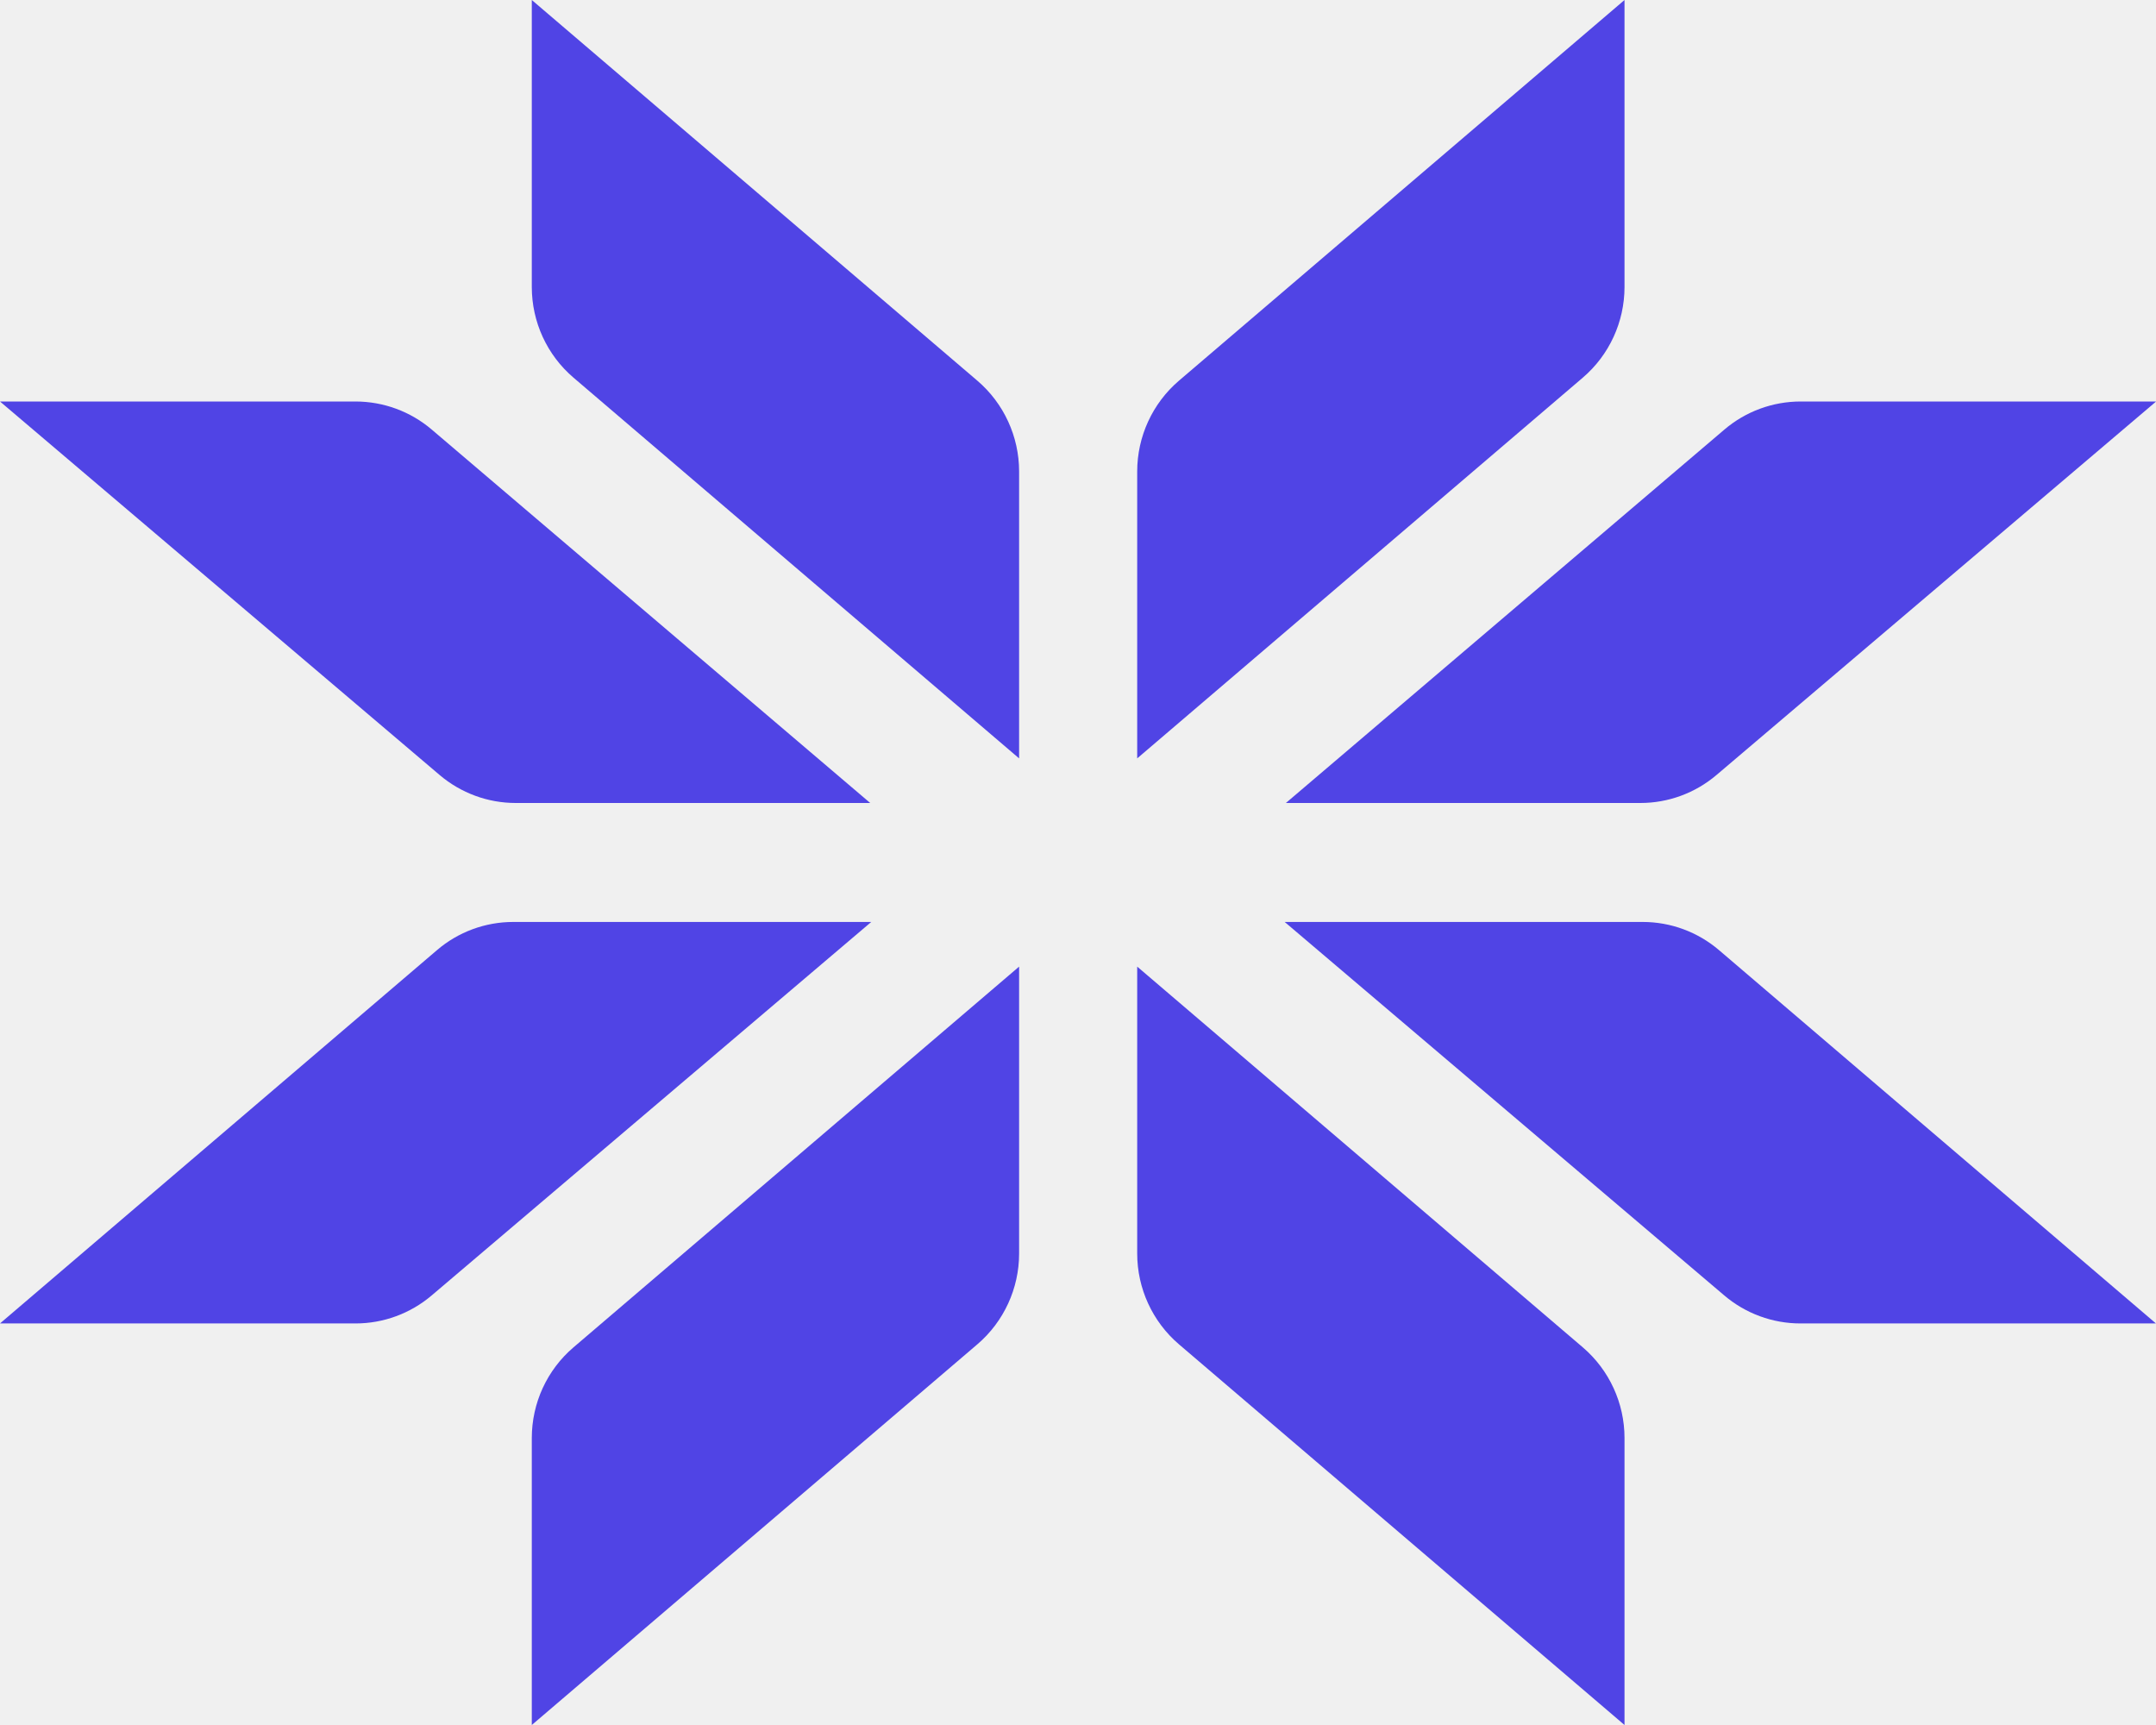
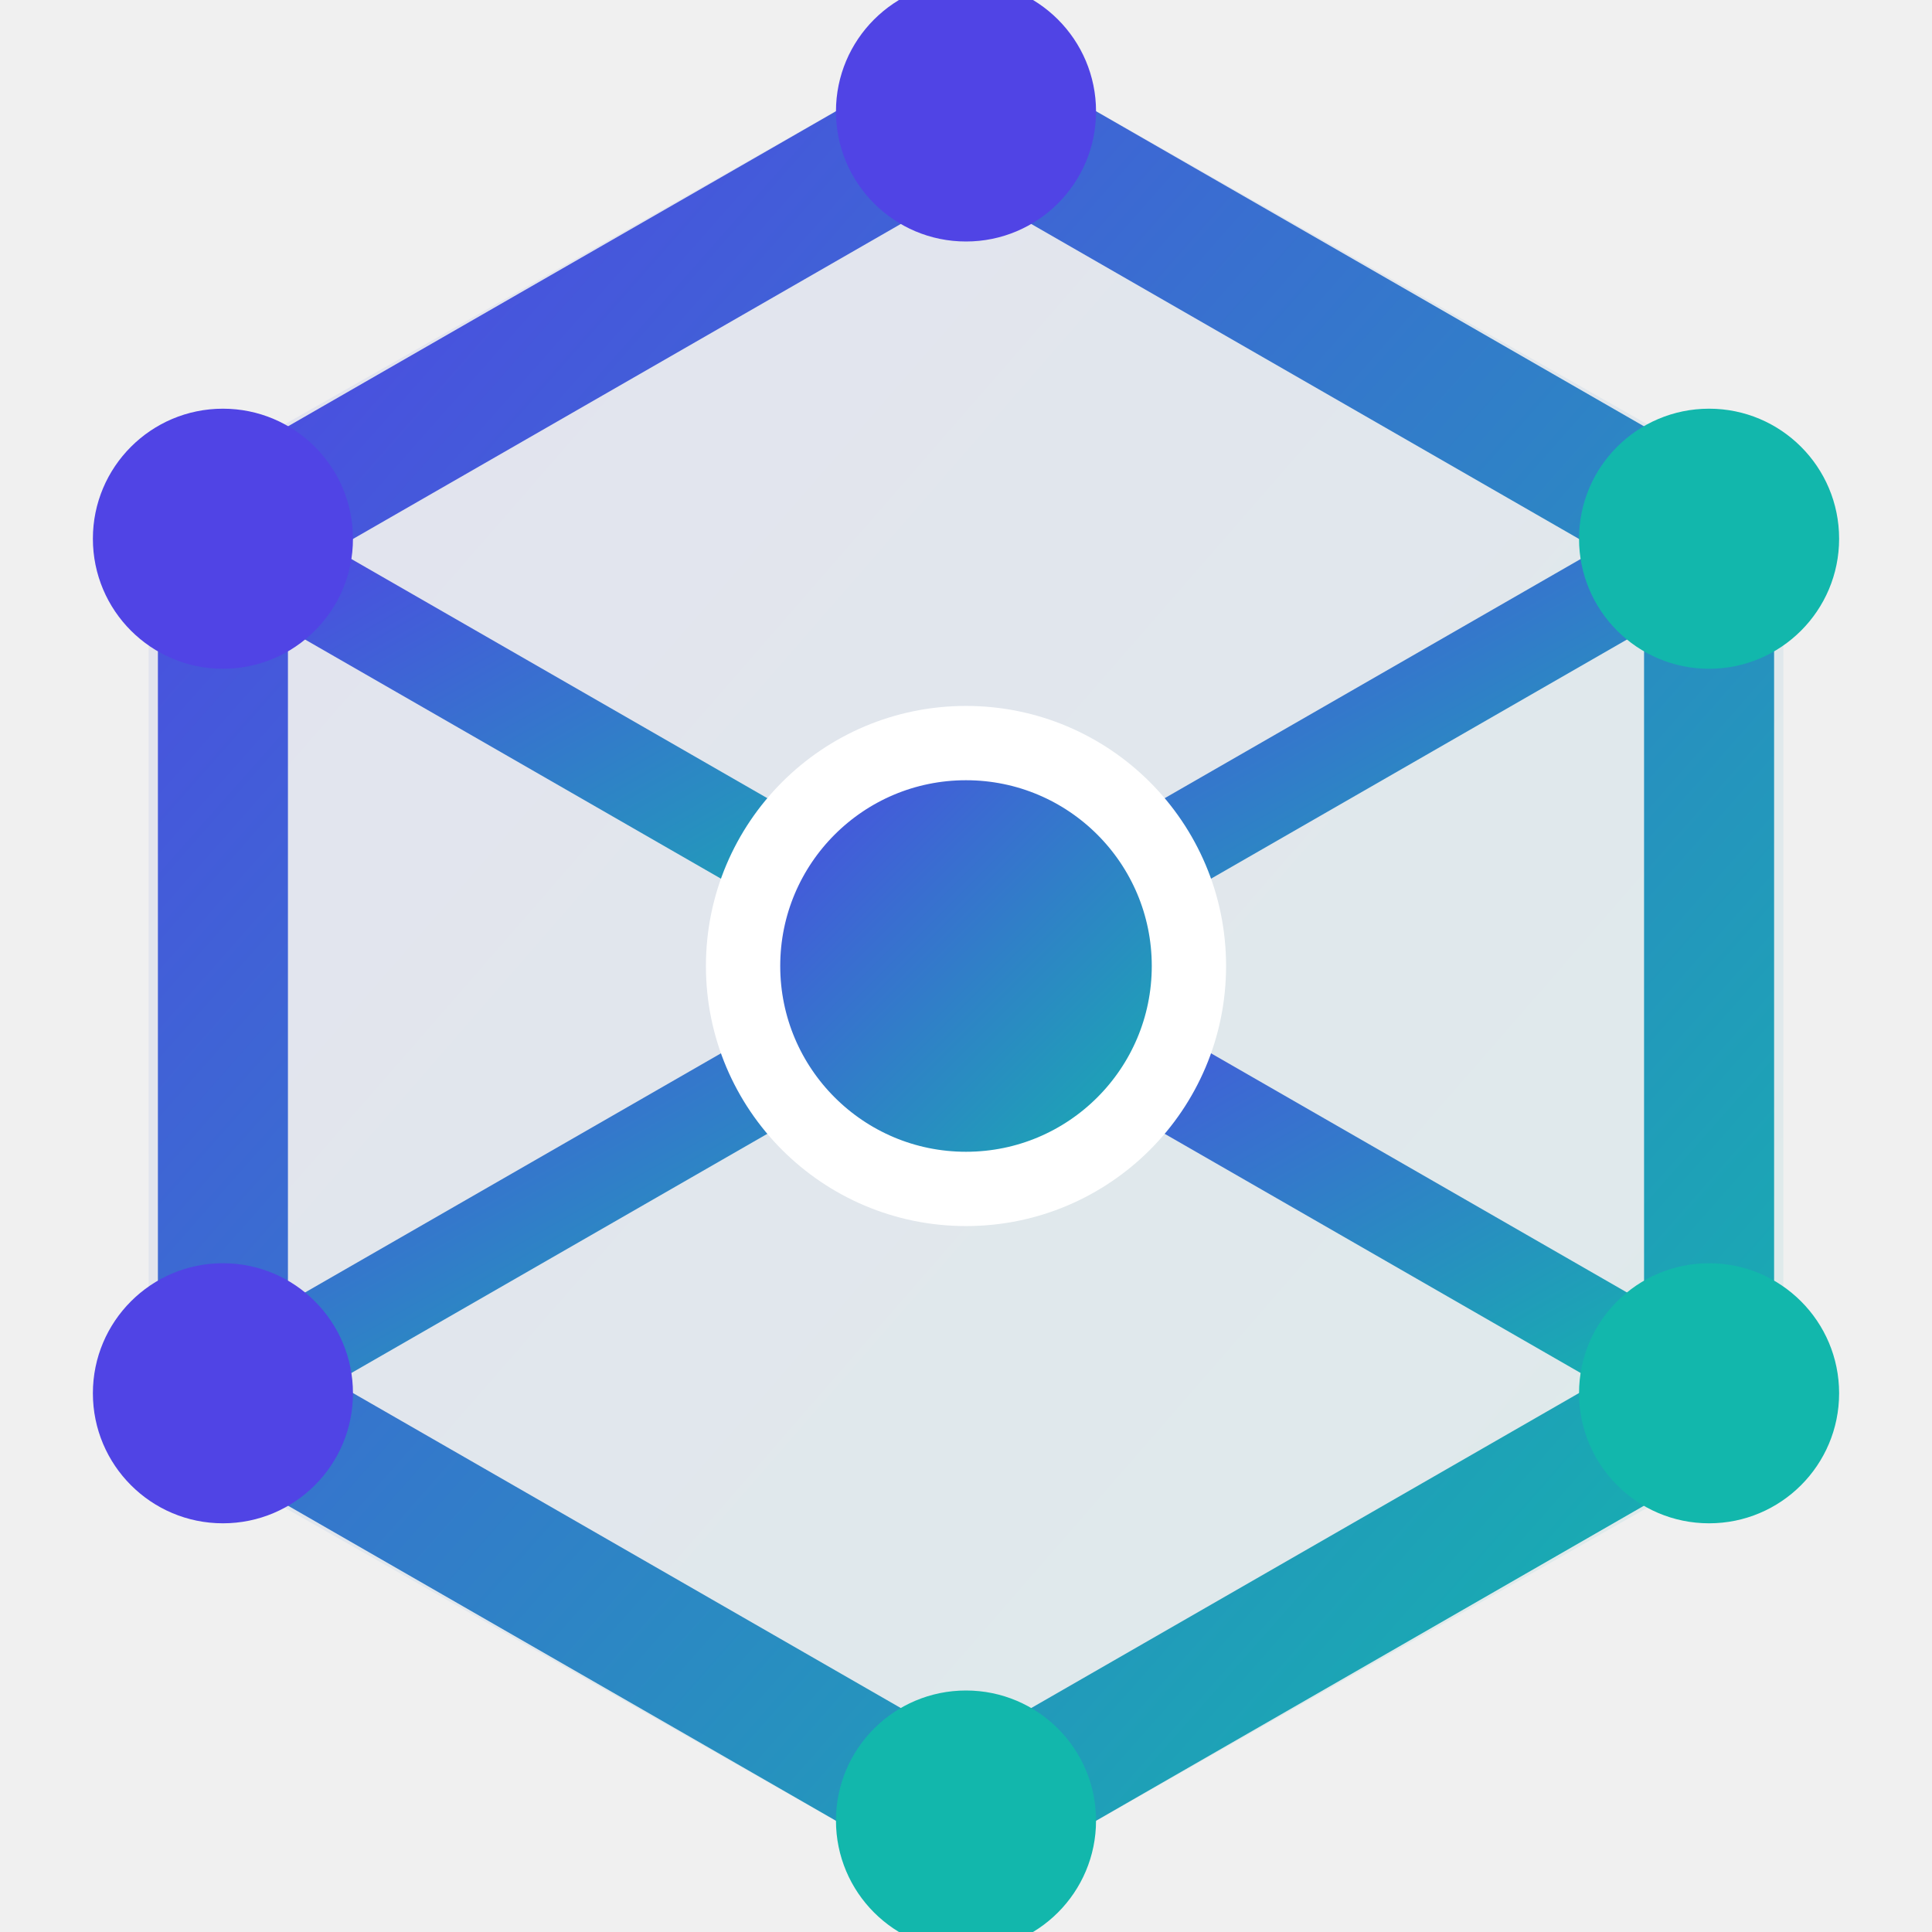
- <svg xmlns="http://www.w3.org/2000/svg" width="35" height="28" viewBox="0 0 35 28" fill="none">
-   <path d="M8.633 0L15.867 6.18C16.296 6.547 16.544 7.086 16.544 7.653V12.31L9.31 6.13C8.88 5.763 8.633 5.225 8.633 4.658V0Z" fill="#5044E5" />
-   <path d="M8.633 28L15.867 21.82C16.296 21.453 16.544 20.914 16.544 20.347V15.69L9.31 21.87C8.88 22.237 8.633 22.775 8.633 23.342V28Z" fill="#5044E5" />
-   <path d="M0 6.517L7.136 12.579C7.482 12.873 7.92 13.034 8.372 13.034H14.127L7.009 6.973C6.663 6.678 6.224 6.517 5.77 6.517H0Z" fill="#5044E5" />
-   <path d="M0 21.482L7.092 15.424C7.438 15.127 7.878 14.965 8.332 14.965H14.144L7.008 21.027C6.662 21.321 6.224 21.482 5.772 21.482H0Z" fill="#5044E5" />
-   <path d="M26.372 0L19.138 6.18C18.709 6.547 18.461 7.086 18.461 7.653V12.31L25.695 6.13C26.124 5.763 26.372 5.225 26.372 4.658V0Z" fill="#5044E5" />
-   <path d="M26.372 28L19.138 21.82C18.709 21.453 18.461 20.914 18.461 20.347V15.69L25.695 21.87C26.124 22.237 26.372 22.775 26.372 23.342V28Z" fill="#5044E5" />
-   <path d="M35.002 6.517L27.866 12.579C27.52 12.873 27.082 13.034 26.63 13.034H20.875L27.993 6.973C28.339 6.678 28.778 6.517 29.231 6.517H35.002Z" fill="#5044E5" />
-   <path d="M34.999 21.482L27.908 15.424C27.561 15.127 27.121 14.965 26.667 14.965H20.855L27.991 21.027C28.337 21.321 28.775 21.482 29.228 21.482H34.999Z" fill="#5044E5" />
+ <svg xmlns="http://www.w3.org/2000/svg" viewBox="0 0 52 52" width="52" height="52">
+   <defs>
+     <linearGradient id="fav-grad" x1="0%" y1="0%" x2="100%" y2="100%">
+       <stop offset="0%" stop-color="#5044E5" />
+       <stop offset="100%" stop-color="#12B7AC" />
+     </linearGradient>
+   </defs>
+   <polygon points="26,1 48,13.5 48,38.5 26,51 4,38.5 4,13.5" fill="url(#fav-grad)" opacity="0.08" />
+   <polygon points="26,3 46,14.5 46,37.5 26,49 6,37.5 6,14.5" fill="none" stroke="url(#fav-grad)" stroke-width="3.5" stroke-linejoin="round" />
+   <line x1="26" y1="3" x2="26" y2="20" stroke="url(#fav-grad)" stroke-width="2.5" />
+   <line x1="6" y1="14.5" x2="26" y2="26" stroke="url(#fav-grad)" stroke-width="2.5" />
+   <line x1="46" y1="14.5" x2="26" y2="26" stroke="url(#fav-grad)" stroke-width="2.5" />
+   <line x1="26" y1="26" x2="26" y2="49" stroke="url(#fav-grad)" stroke-width="2.5" />
+   <line x1="6" y1="37.5" x2="26" y2="26" stroke="url(#fav-grad)" stroke-width="2.5" />
+   <line x1="46" y1="37.5" x2="26" y2="26" stroke="url(#fav-grad)" stroke-width="2.5" />
+   <circle cx="26" cy="26" r="6" fill="url(#fav-grad)" stroke="#FFFFFF" stroke-width="2" />
+   <circle cx="26" cy="3" r="3.5" fill="#5044E5" />
+   <circle cx="46" cy="14.5" r="3.5" fill="#12B7AC" />
+   <circle cx="6" cy="14.5" r="3.5" fill="#5044E5" />
+   <circle cx="46" cy="37.5" r="3.5" fill="#12B7AC" />
+   <circle cx="6" cy="37.5" r="3.5" fill="#5044E5" />
+   <circle cx="26" cy="49" r="3.5" fill="#12B7AC" />
</svg>
